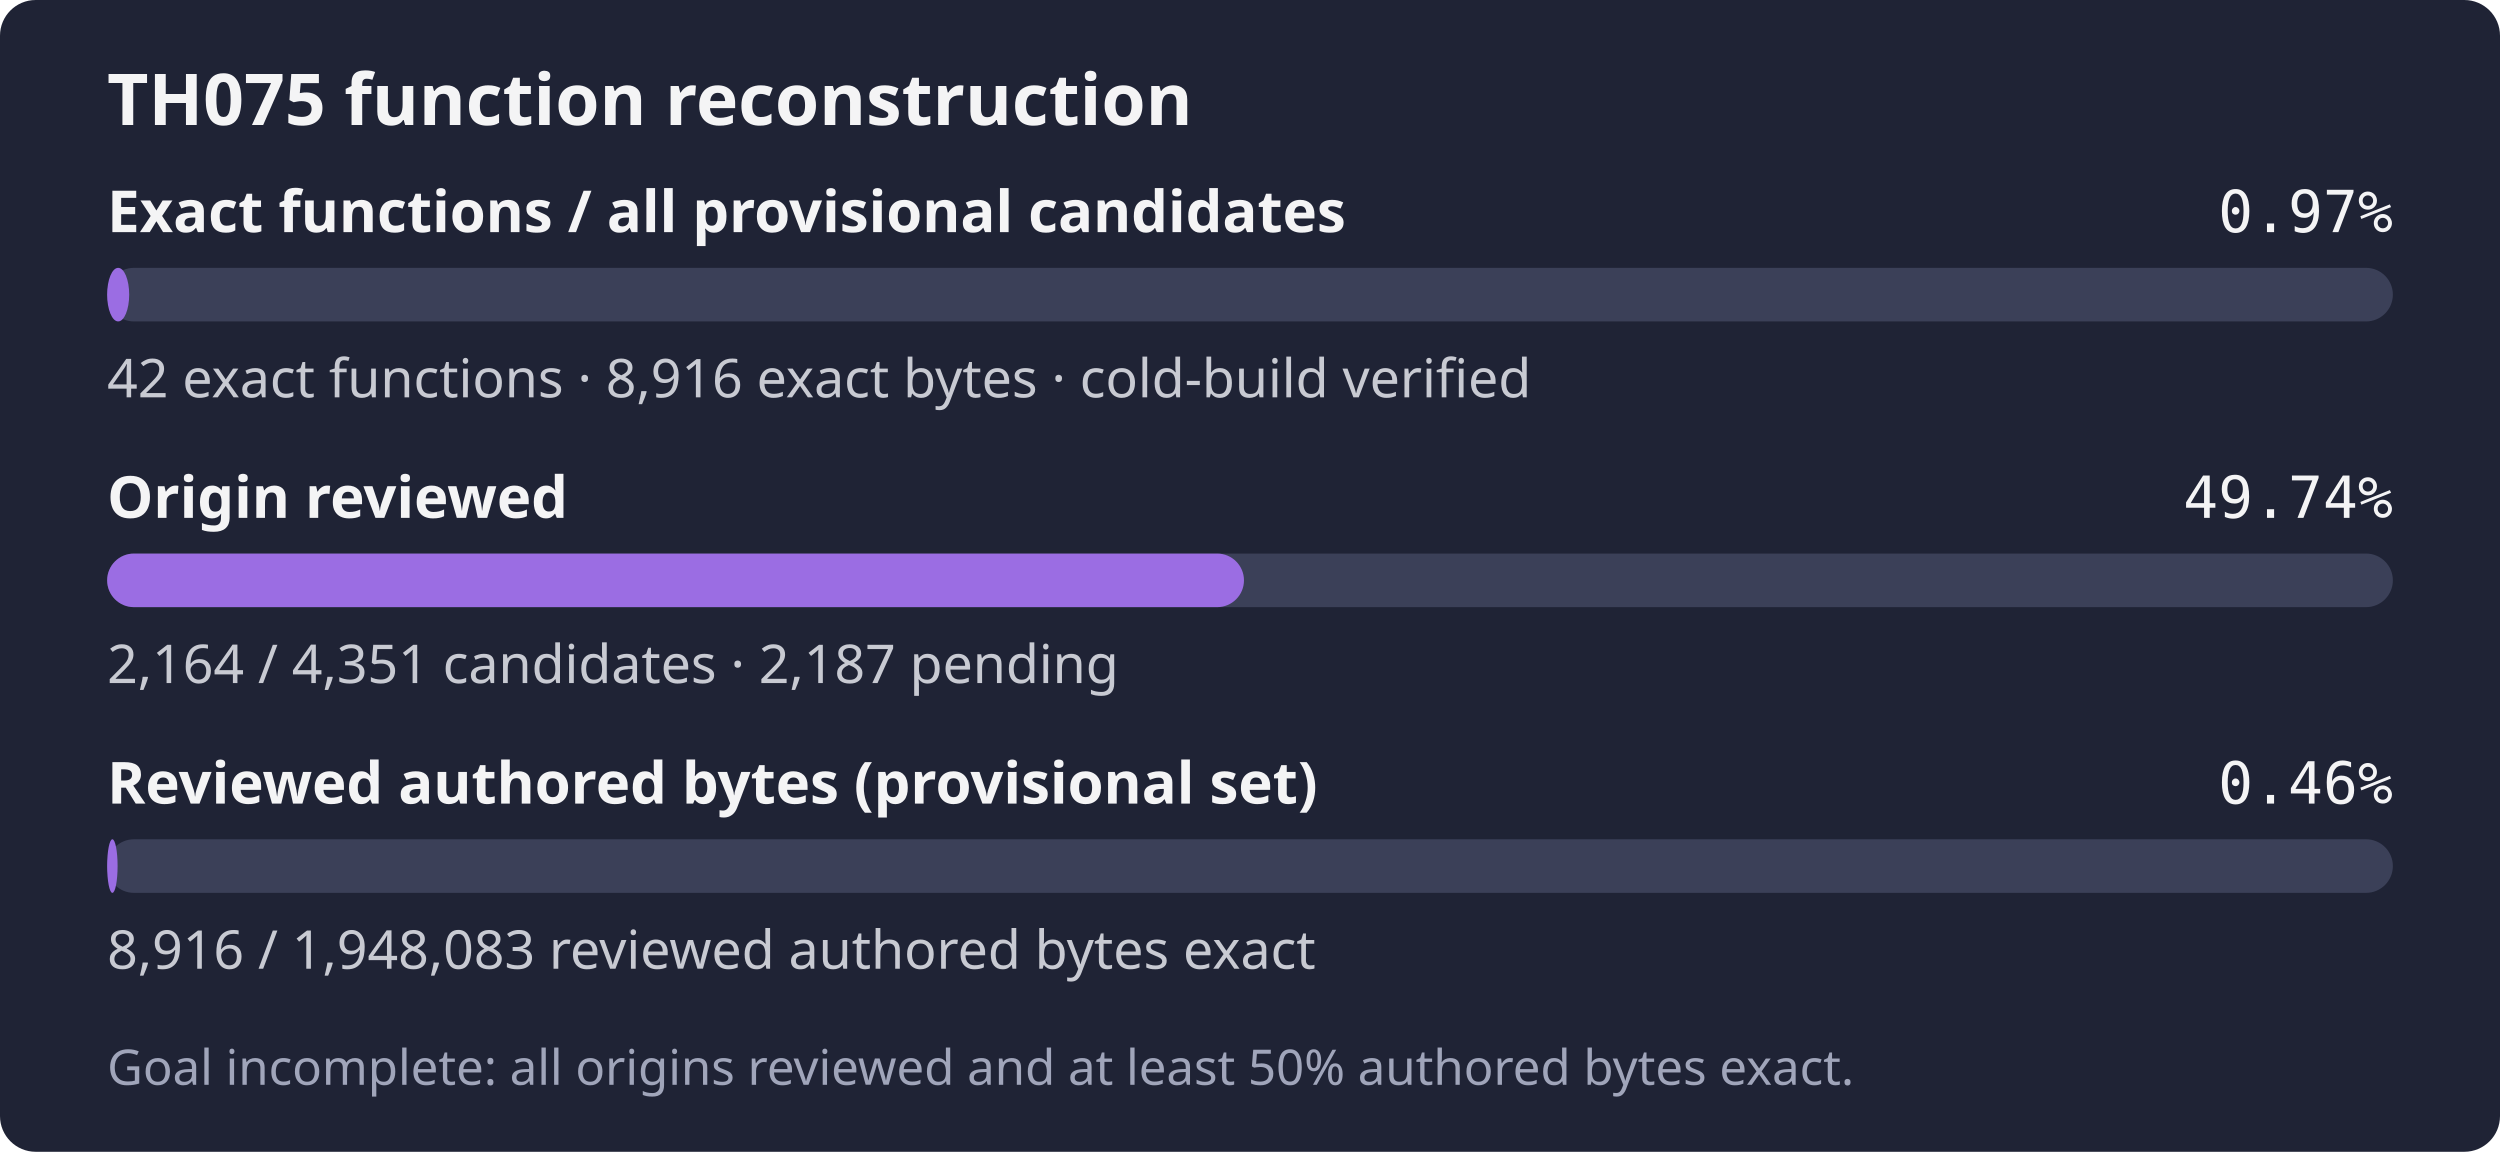
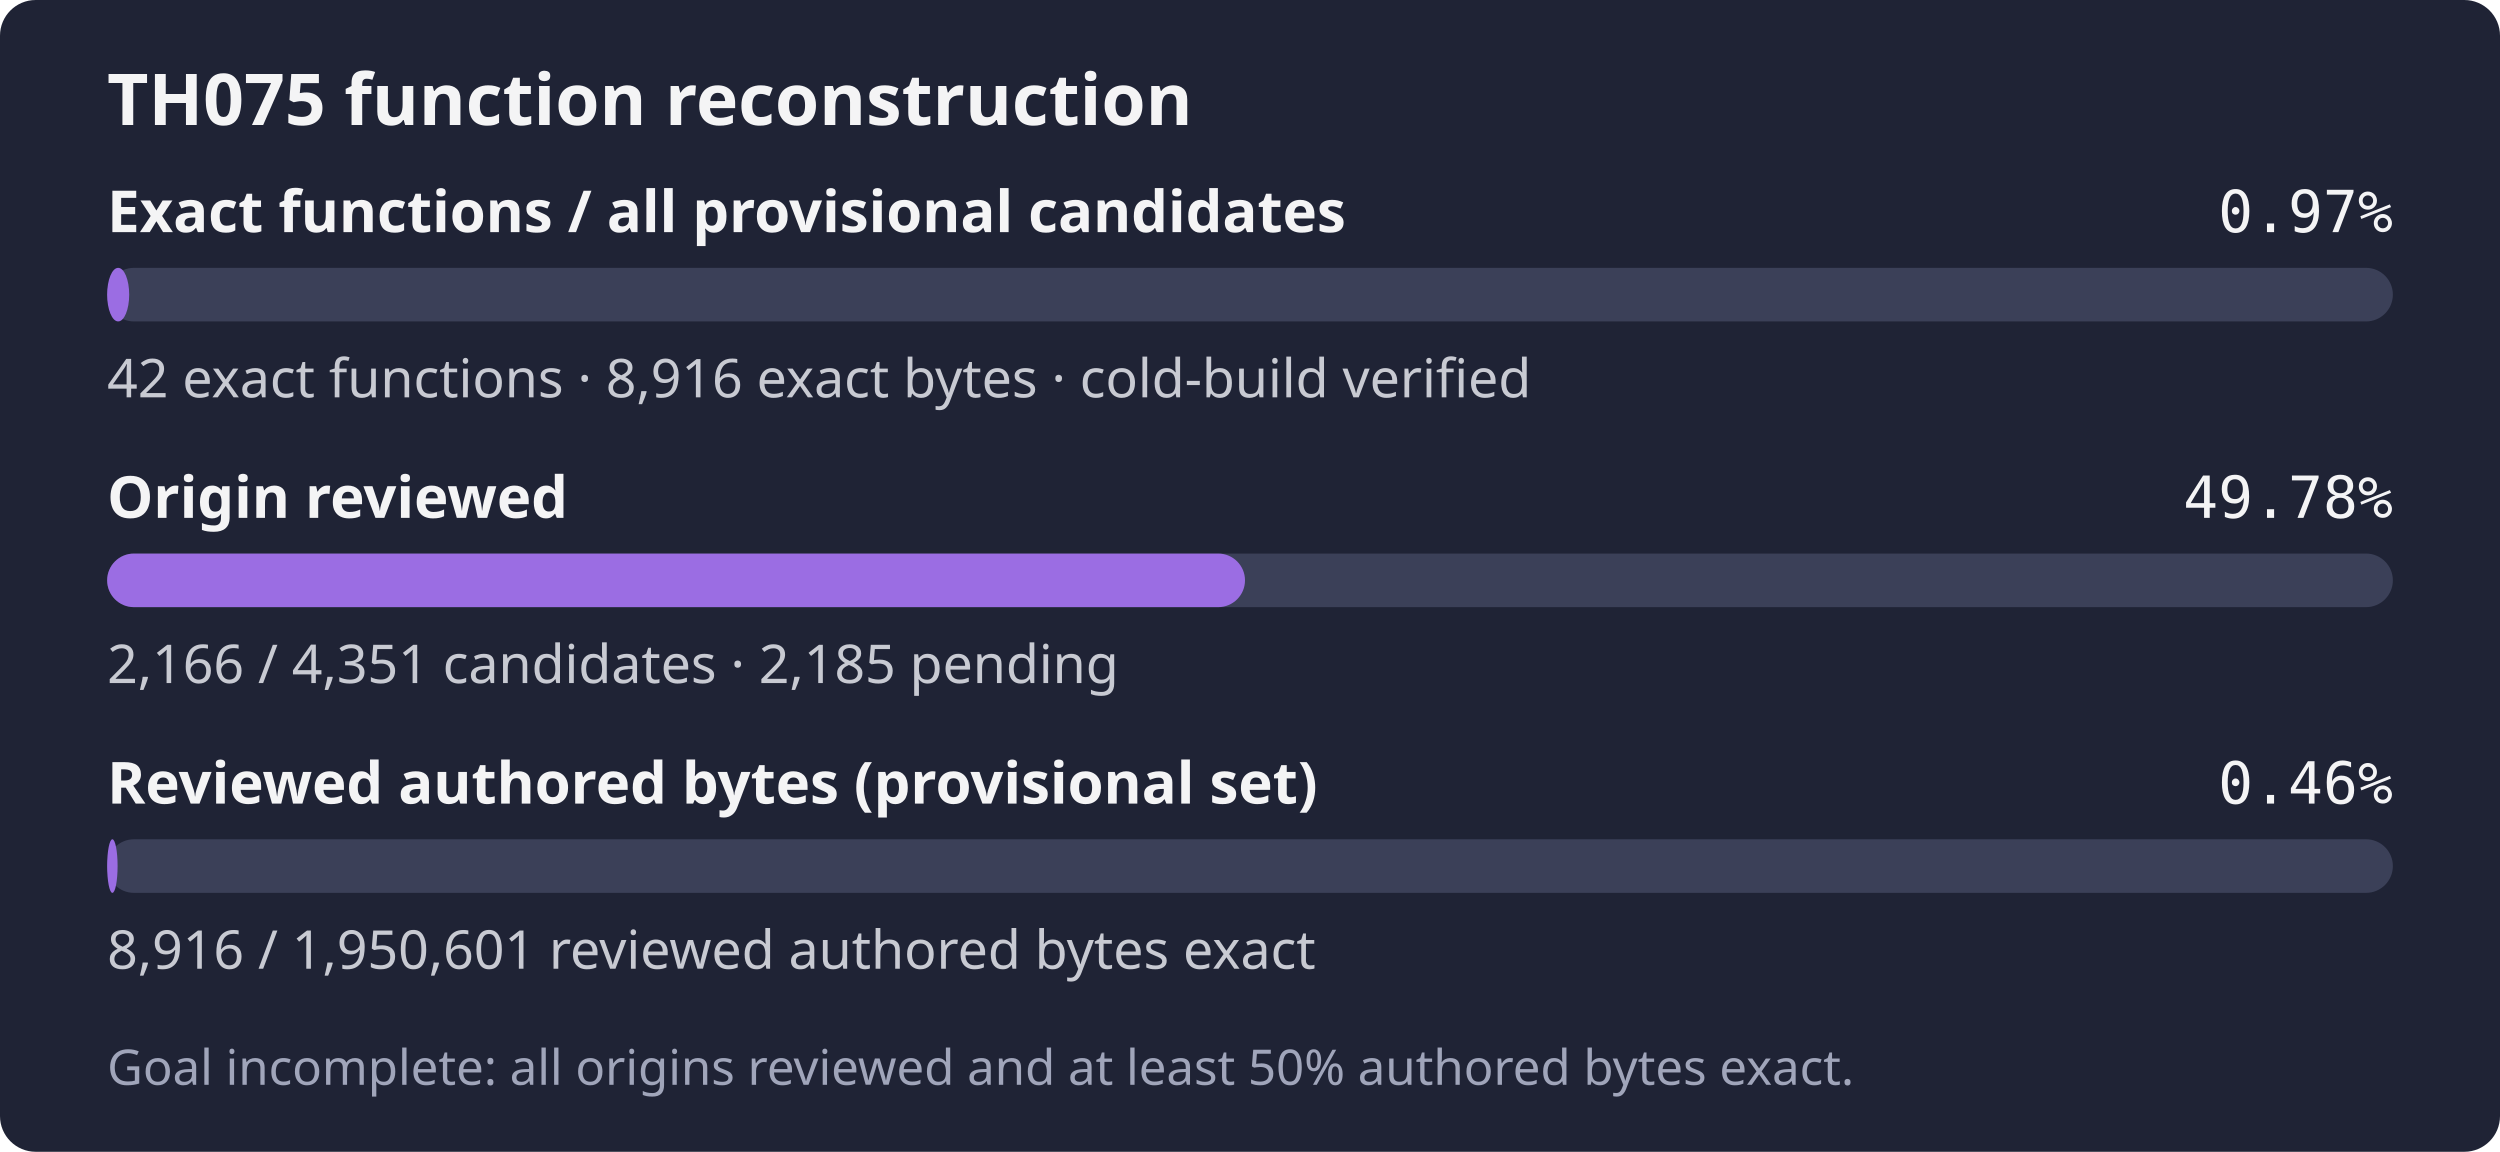
- <svg xmlns="http://www.w3.org/2000/svg" width="560" height="258" role="img" aria-label="TH075: 42 exact functions, 8,916 exact bytes; 2,164 of 4,351 candidates reviewed; Goal incomplete: all origins reviewed and at least 50% authored bytes exact.">
+ <svg xmlns="http://www.w3.org/2000/svg" width="560" height="258" role="img" aria-label="TH075: 42 exact functions, 8,916 exact bytes; 2,166 of 4,351 candidates reviewed; Goal incomplete: all origins reviewed and at least 50% authored bytes exact.">
  <rect width="560" height="258" rx="8" fill="#1f2335" />
  <text x="24" y="28" fill="#f4f4f5" font-family="sans-serif" font-size="16" font-weight="600">TH075 function reconstruction</text>
  <text x="24" y="52" fill="#f4f4f5" font-family="sans-serif" font-size="13" font-weight="600">Exact functions / all provisional candidates</text>
  <text x="536" y="52" fill="#f4f4f5" text-anchor="end" font-family="monospace" font-size="13">0.97%</text>
  <rect x="24" y="60" width="512" height="12" rx="6" fill="#3b4058" />
  <rect x="24" y="60" width="4.94" height="12" rx="6" fill="#9b6de3" />
  <text x="24" y="89" fill="#c8cad2" font-family="sans-serif" font-size="12">42 exact functions · 8,916 exact bytes · cold-build verified</text>
  <text x="24" y="116" fill="#f4f4f5" font-family="sans-serif" font-size="13" font-weight="600">Origin reviewed</text>
-   <text x="536" y="116" fill="#f4f4f5" text-anchor="end" font-family="monospace" font-size="13">49.74%</text>
+   <text x="536" y="116" fill="#f4f4f5" text-anchor="end" font-family="monospace" font-size="13">49.78%</text>
  <rect x="24" y="124" width="512" height="12" rx="6" fill="#3b4058" />
-   <rect x="24" y="124" width="254.65" height="12" rx="6" fill="#9b6de3" />
-   <text x="24" y="153" fill="#c8cad2" font-family="sans-serif" font-size="12">2,164 / 4,351 candidates · 2,187 pending</text>
+   <rect x="24" y="124" width="254.88" height="12" rx="6" fill="#9b6de3" />
+   <text x="24" y="153" fill="#c8cad2" font-family="sans-serif" font-size="12">2,166 / 4,351 candidates · 2,185 pending</text>
  <text x="24" y="180" fill="#f4f4f5" font-family="sans-serif" font-size="13" font-weight="600">Reviewed authored bytes (provisional set)</text>
  <text x="536" y="180" fill="#f4f4f5" text-anchor="end" font-family="monospace" font-size="13">0.46%</text>
  <rect x="24" y="188" width="512" height="12" rx="6" fill="#3b4058" />
  <rect x="24" y="188" width="2.34" height="12" rx="6" fill="#9b6de3" />
-   <text x="24" y="217" fill="#c8cad2" font-family="sans-serif" font-size="12">8,916 / 1,948,083 reviewed authored bytes exact</text>
+   <text x="24" y="217" fill="#c8cad2" font-family="sans-serif" font-size="12">8,916 / 1,950,601 reviewed authored bytes exact</text>
  <text x="24" y="243" fill="#a0a5ba" font-family="sans-serif" font-size="11">Goal incomplete: all origins reviewed and at least 50% authored bytes exact.</text>
</svg>
